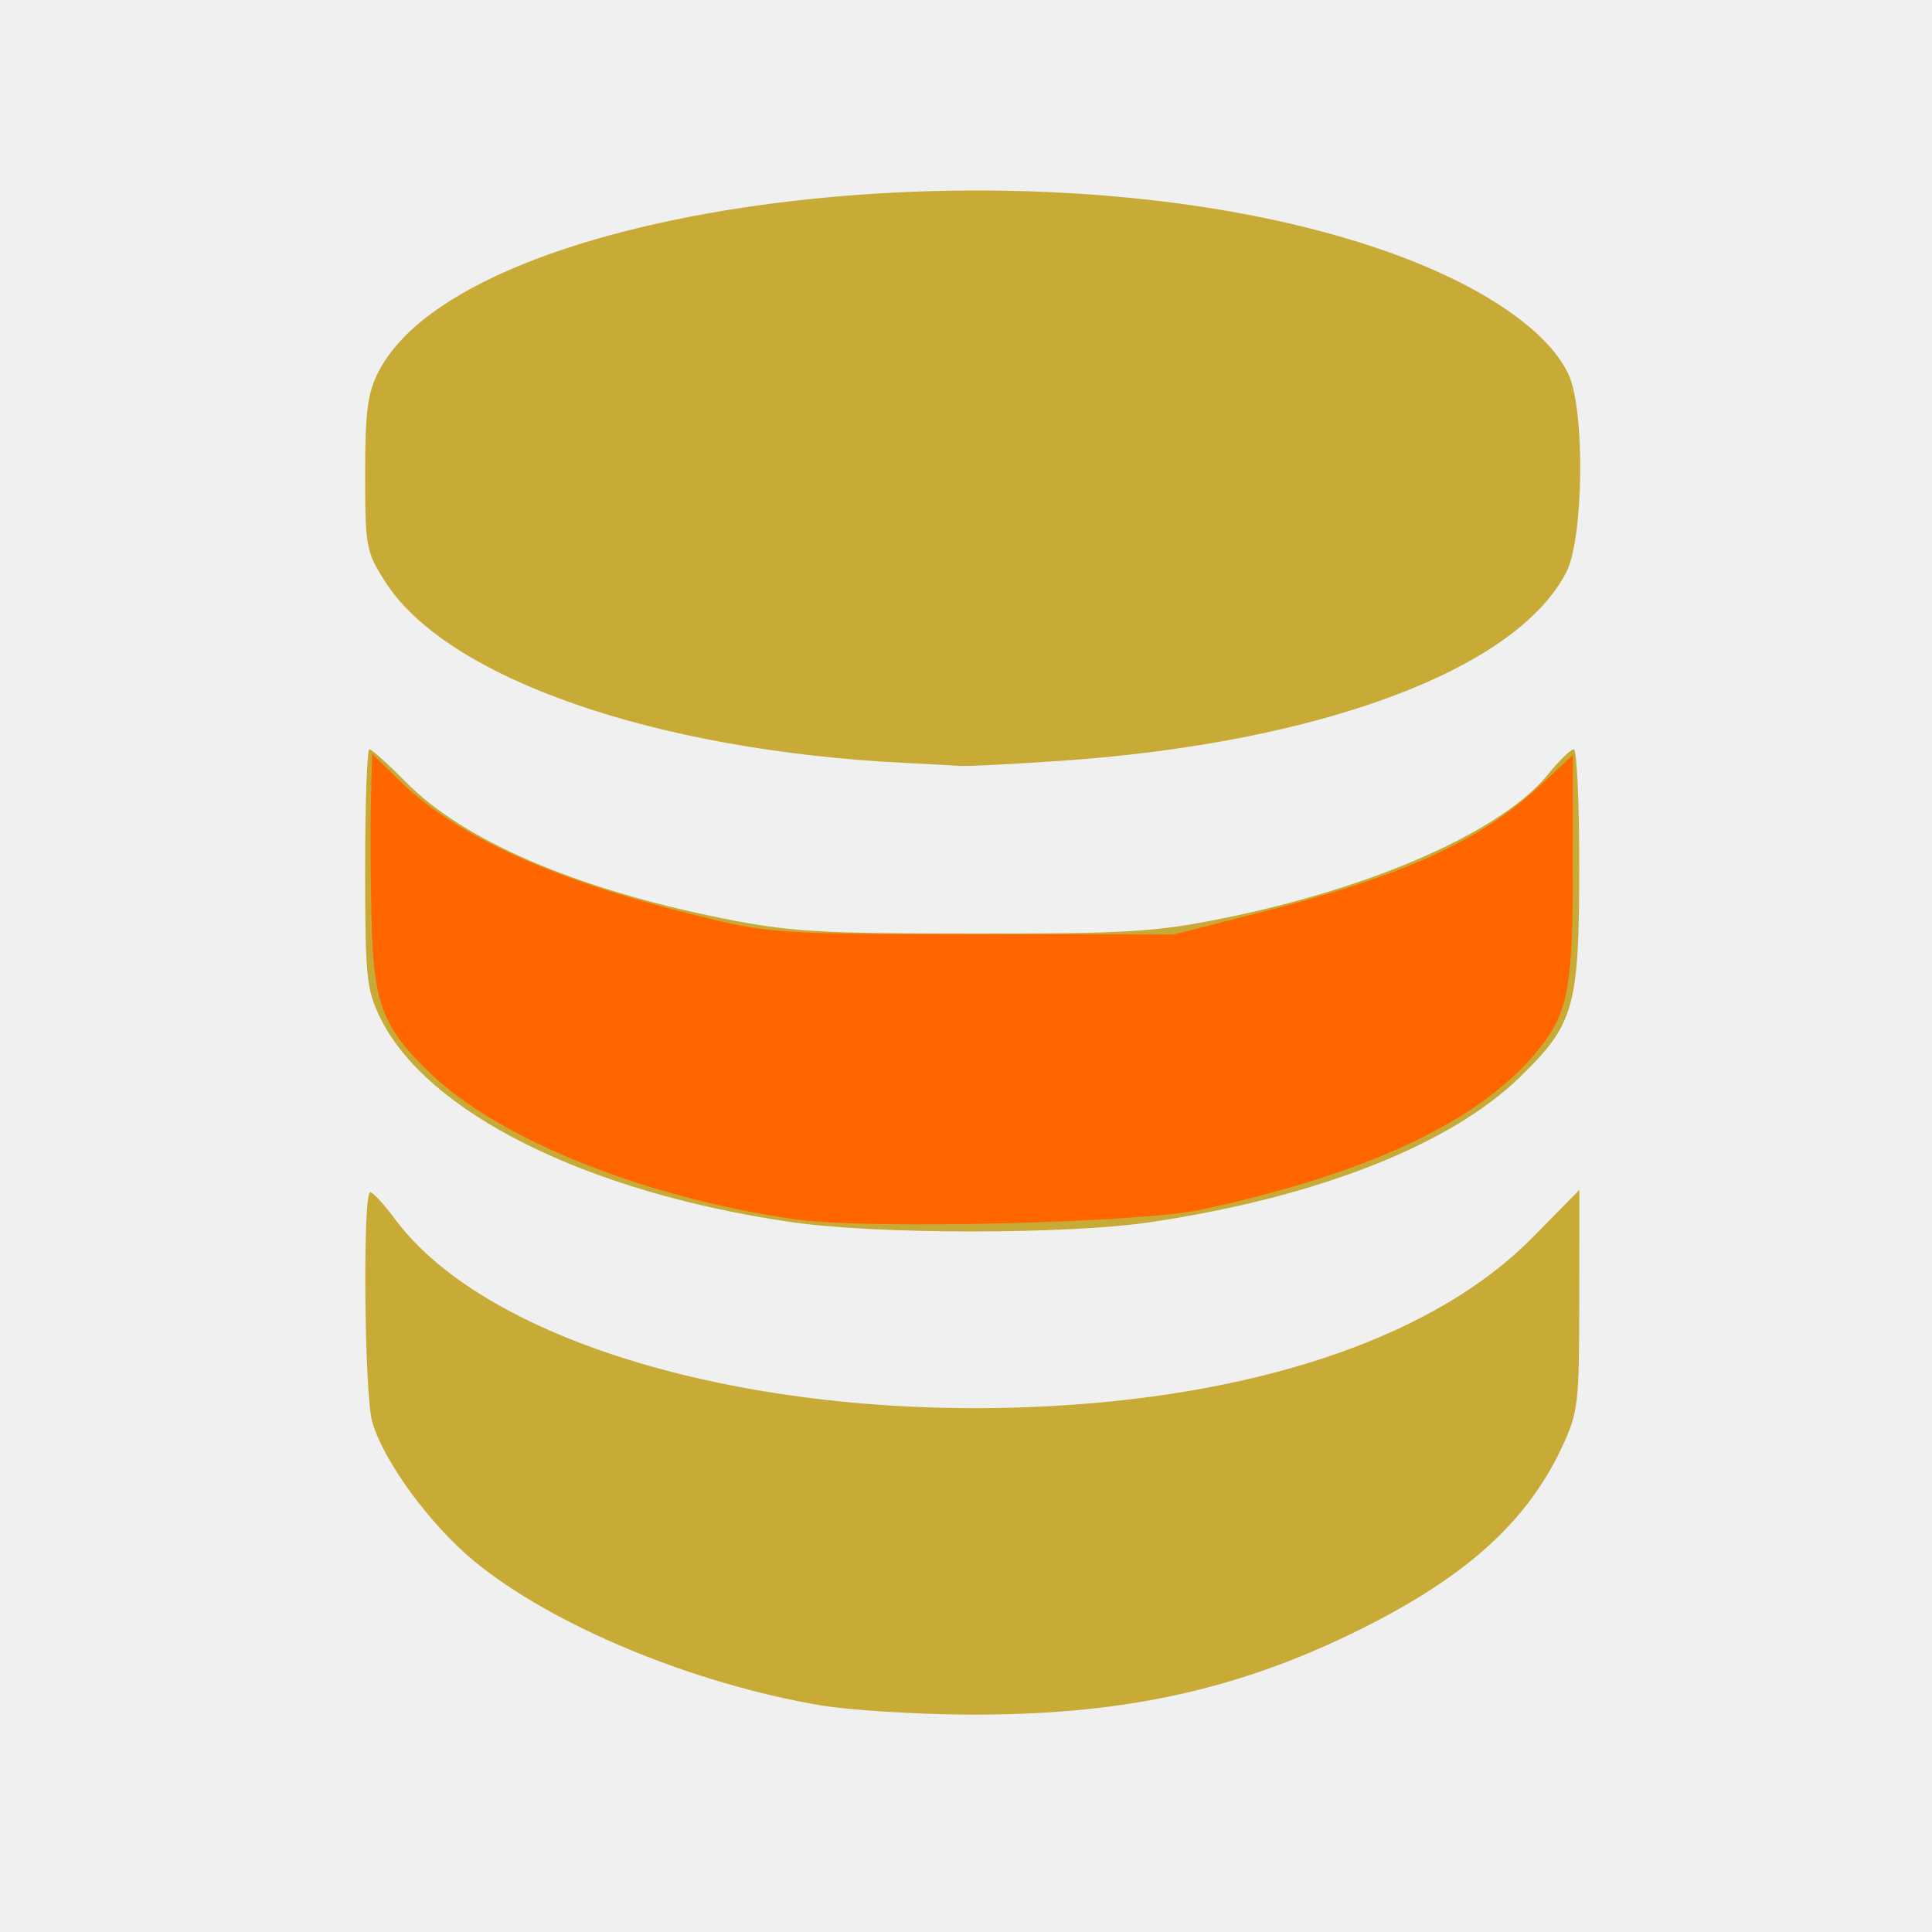
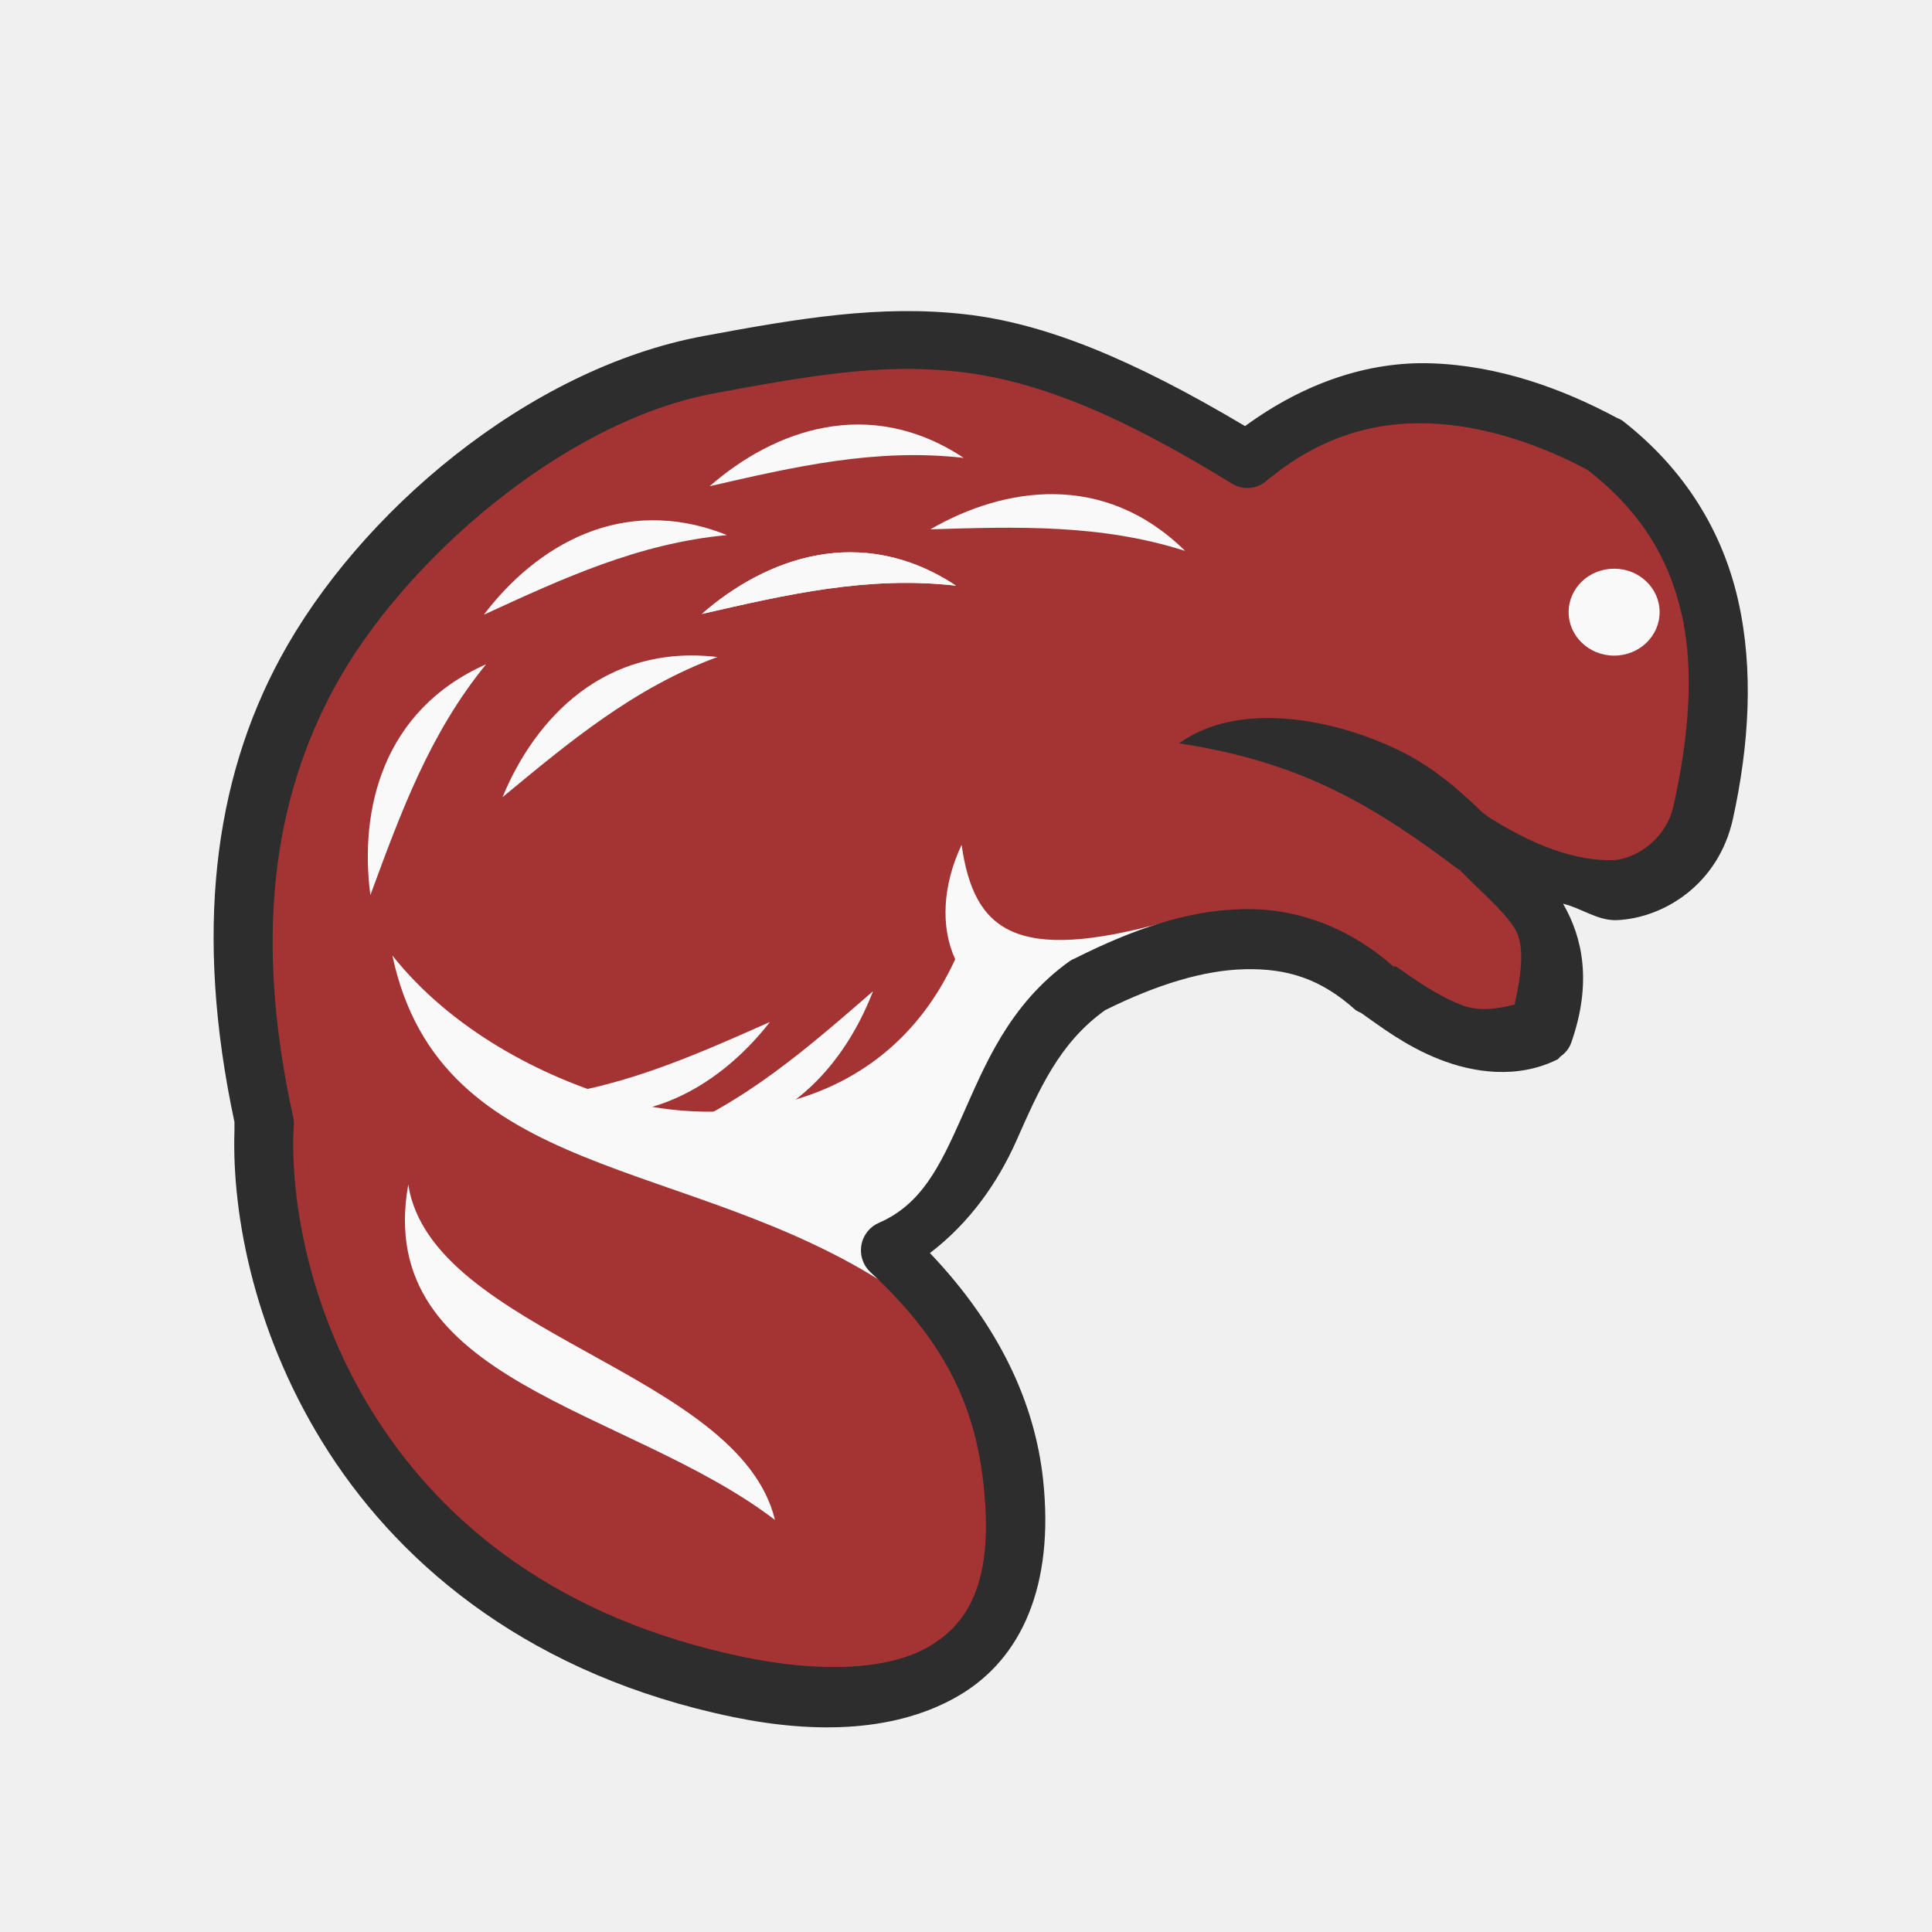
- <svg xmlns="http://www.w3.org/2000/svg" xmlns:xlink="http://www.w3.org/1999/xlink" width="48" height="48" id="svg2" version="1.1">
+ <svg xmlns="http://www.w3.org/2000/svg" xmlns:xlink="http://www.w3.org/1999/xlink" width="48" viewBox="0 0 13.547 13.547" height="48" id="svg2" version="1.1">
  <defs id="defs4">
-     <linearGradient gradientTransform="scale(1.005865,0.994169)" gradientUnits="userSpaceOnUse" id="ButtonShadow" y2="7.017" x2="45.448" y1="92.54" x1="45.448">
-       <stop offset="0" style="stop-color:#000000;stop-opacity:1" id="stop3750" />
-       <stop offset="1" style="stop-color:#000000;stop-opacity:0.588" id="stop3752" />
+     <linearGradient id="linearGradient4460">
+       <stop offset="0" style="stop-color:#d38678" id="stop7" />
+       <stop offset="1" style="stop-color:#d9b7a7" id="stop9" />
    </linearGradient>
-     <linearGradient id="linearGradient3737">
-       <stop offset="0" style="stop-color:#ffffff;stop-opacity:1" id="stop3739" />
-       <stop offset="1" style="stop-color:#ffffff;stop-opacity:0" id="stop3741" />
-     </linearGradient>
-     <filter style="color-interpolation-filters:sRGB" id="filter3174">
-       <feGaussianBlur stdDeviation="1.71" id="feGaussianBlur3176" />
-     </filter>
-     <filter style="color-interpolation-filters:sRGB" id="filter3794" height="1.384" width="1.384" y="-0.192" x="-0.192">
-       <feGaussianBlur stdDeviation="5.28" id="feGaussianBlur3796" />
-     </filter>
-     <linearGradient gradientUnits="userSpaceOnUse" xlink:href="#linearGradient3737" id="linearGradient3613" y2="138.661" x2="48" y1="20.221" x1="48" />
-     <clipPath id="clipPath3613">
-       <rect style="fill:#ffffff;fill-opacity:1;fill-rule:nonzero;stroke:none" id="rect3615" y="6" x="6" ry="6" rx="6" height="84" width="84" />
-     </clipPath>
-     <linearGradient gradientUnits="userSpaceOnUse" y2="1007.403" x2="27.569" y1="1049.115" x1="27.569" id="linearGradient7156" xlink:href="#linearGradient5347" />
-     <style id="style2464" type="text/css" />
-     <style type="text/css" id="style2464-7" />
-     <linearGradient id="linearGradient5347">
-       <stop style="stop-color:#8e3fd0;stop-opacity:1" offset="0" id="stop5349" />
-       <stop style="stop-color:#cf7ae6;stop-opacity:1" offset="1" id="stop5351" />
-     </linearGradient>
+     <linearGradient gradientTransform="matrix(1.10525 0 0 1.10525 -134.2787 -295.7621)" xlink:href="#linearGradient4460" id="linearGradient3806" y1="279.096" y2="268.33" gradientUnits="userSpaceOnUse" x2="0" />
  </defs>
-   <g id="layer1" transform="translate(0,-1004.362)">
-     <g id="layer2" style="display:none" transform="translate(-69.9661,962.4639)">
-       <rect width="86" height="85" rx="6" ry="6" x="5" y="7" id="rect3745" style="opacity:0.9;fill:url(#ButtonShadow);fill-opacity:1;fill-rule:nonzero;stroke:none;filter:url(#filter3174)" />
+   <g transform="matrix(0.6047359,0,0,0.6123596,-11.2828,2.605083)" id="g18">
+     <g style="fill-rule:evenodd" id="g20">
+       <path style="fill:#a43334" d="M 38.407,5.041 C 38.772,3.406 38.607,1.873 37.261,0.839 36.072,0.207 34.453,-0.114 33.118,0.978 30.324,-0.719 29.124,-0.481 26.889,-0.072 24.99,0.276 23.066,1.904 22.217,3.454 c -0.739,1.35 -0.985,3.014 -0.499,5.171 -0.093,1.831 1.031,5.523 5.494,6.435 1.84,0.376 3.45,-0.084 3.203,-2.351 -0.098,-0.895 -0.472,-1.763 -1.44,-2.644 1.238,-0.528 1.051,-2.165 2.297,-3.044 1.285,-0.639 2.416,-0.781 3.345,0.047 0.436,0.302 1.213,0.859 1.939,0.499 C 37.015,6.279 36.233,5.944 35.733,5.393 c 0.535,0.34 1.094,0.572 1.652,0.549 0.375,-0.016 0.892,-0.317 1.022,-0.901 z" id="path22" />
+       <g style="fill:#f9f9f9" id="g24">
+         <path d="m 29.808,5.418 c -0.222,0.465 -0.247,0.942 -0.075,1.312 -0.838,1.804 -2.749,1.925 -3.871,1.61 C 24.934,8.079 23.889,7.536 23.207,6.687 23.765,9.281 26.641,8.972 28.965,10.473 l -0.166,-0.469 0.379,-0.267 0.437,-0.395 c 0.388,-0.716 0.708,-1.503 1.194,-2.133 l 1.365,-0.906 c -1.745,0.478 -2.225,0.102 -2.367,-0.885 z" id="path26" />
+         <path d="m 23.391,9.31 c 0.268,1.696 3.837,2.139 4.252,3.84 -1.715,-1.294 -4.66,-1.57 -4.252,-3.84 z" id="path28" />
+       </g>
+       <path style="fill:#2d2d2d" d="m 35.576,5.706 c -0.965,-0.714 -1.803,-1.234 -3.247,-1.448 0.594,-0.427 1.511,-0.331 2.254,-0.047 0.447,0.171 0.786,0.372 1.305,0.879 l -0.311,0.616 z" id="path30" />
    </g>
-     <g id="layer5" style="display:none" transform="translate(-69.9661,962.4639)">
-       <rect width="66" height="66" rx="12" ry="12" x="15" y="15" clip-path="url(#clipPath3613)" id="rect3171" style="opacity:0.1;fill:url(#linearGradient3613);fill-opacity:1;fill-rule:nonzero;stroke:#ffffff;stroke-width:0.5;stroke-linecap:round;stroke-linejoin:miter;stroke-miterlimit:4;stroke-opacity:1;stroke-dasharray:none;stroke-dashoffset:0;filter:url(#filter3794)" />
+     <path style="fill:#f9f9f9" d="m 304.586,344.902 c 0,0.244 -0.237,0.442 -0.53,0.442 -0.293,0 -0.53,-0.198 -0.53,-0.442 0,-0.244 0.237,-0.442 0.53,-0.442 0.293,0 0.53,0.198 0.53,0.442 z" transform="matrix(0.99526,0,0,1.12606,-265.2416,-385.625)" id="path32" />
+     <g style="fill-rule:evenodd" id="g34">
+       <g style="fill:#f9f9f9" id="g36">
+         <path d="M 27.087,1.873 C 25.865,1.392 24.866,2.006 24.267,2.785 25.183,2.369 26.061,1.967 27.087,1.873 z" id="path38" />
+         <path d="M 29.832,0.989 C 28.733,0.271 27.63,0.671 26.886,1.313 27.868,1.091 28.808,0.874 29.832,0.989 z" id="path40" />
+         <path d="M 29.742,2.452 C 28.642,1.734 27.539,2.134 26.795,2.776 27.777,2.554 28.718,2.337 29.742,2.452 z" id="path42" />
+         <path d="m 32.399,2.054 c -0.941,-0.915 -2.1,-0.735 -2.954,-0.247 1.006,-0.03 1.971,-0.062 2.954,0.247 z" id="path44" />
+         <path d="M 26.976,3.269 C 25.672,3.117 24.863,3.967 24.484,4.874 25.263,4.237 26.008,3.623 26.976,3.269 z" id="path46" />
+         <path d="M 24.294,3.352 C 23.091,3.879 22.822,5.021 22.952,5.995 23.304,5.052 23.637,4.146 24.294,3.352 z" id="path48" />
+         <path d="M 26.327,8.759 C 27.634,8.88 28.423,8.011 28.78,7.096 28.016,7.751 27.286,8.383 26.327,8.759 z" id="path50" />
+         <path d="M 24.753,8.322 C 25.968,8.82 26.976,8.219 27.585,7.448 26.663,7.852 25.78,8.242 24.753,8.322 z" id="path52" />
+         <path d="M 29.742,2.452 C 28.642,1.734 27.539,2.134 26.795,2.776 27.777,2.554 28.718,2.337 29.742,2.452 z" id="path54" />
+       </g>
+       <path style="line-height:normal;color:#000000;fill:#2d2d2d" d="m 29.844,-0.656 c -0.982,-0.109 -1.915,0.045 -3.031,0.25 -2.044,0.375 -4.002,2.035 -4.906,3.688 -0.768,1.403 -1,3.143 -0.531,5.312 -0.001,0.026 8.8e-4,0.067 0,0.094 -0.033,0.993 0.245,2.388 1.094,3.688 0.872,1.334 2.373,2.559 4.688,3.031 0.966,0.197 1.906,0.17 2.625,-0.25 0.719,-0.42 1.101,-1.254 0.969,-2.469 -0.095,-0.869 -0.501,-1.753 -1.312,-2.594 0.464,-0.349 0.788,-0.811 1,-1.281 0.266,-0.591 0.497,-1.123 1.031,-1.5 0.603,-0.296 1.148,-0.459 1.625,-0.469 0.485,-0.01 0.875,0.107 1.281,0.469 a 0.341,0.341 0 0 0 0.062,0.031 c 0.215,0.149 0.514,0.379 0.906,0.531 0.392,0.153 0.906,0.232 1.375,0 A 0.341,0.341 0 0 0 36.75,7.844 0.341,0.341 0 0 0 36.844,7.75 0.341,0.341 0 0 0 36.875,7.688 c 0.244,-0.684 0.135,-1.205 -0.094,-1.594 0.213,0.05 0.402,0.197 0.625,0.188 C 37.951,6.258 38.583,5.871 38.75,5.125 38.94,4.275 38.992,3.41 38.812,2.625 38.633,1.84 38.201,1.125 37.469,0.562 A 0.341,0.341 0 0 0 37.406,0.531 C 36.776,0.197 36.038,-0.069 35.25,-0.094 34.524,-0.117 33.782,0.128 33.094,0.625 c -1.31,-0.769 -2.32,-1.178 -3.25,-1.281 z M 29.75,0 c 0.875,0.094 1.815,0.447 3.188,1.281 A 0.341,0.341 0 0 0 33.344,1.25 c 0.602,-0.493 1.223,-0.677 1.875,-0.656 0.642,0.02 1.291,0.241 1.844,0.531 0.614,0.471 0.945,1.007 1.094,1.656 0.148,0.649 0.081,1.403 -0.094,2.188 -0.094,0.421 -0.481,0.616 -0.688,0.625 -0.454,0.019 -0.964,-0.18 -1.469,-0.5 A 0.344,0.344 0 1 0 35.469,5.625 c 0.03,0.033 0.064,0.032 0.094,0.062 0.257,0.265 0.521,0.476 0.656,0.688 0.121,0.189 0.082,0.507 0,0.875 -0.2,0.045 -0.404,0.086 -0.625,0 -0.273,-0.106 -0.534,-0.288 -0.75,-0.438 -0.008,-0.007 -0.023,0.007 -0.031,0 -0.518,-0.452 -1.126,-0.67 -1.75,-0.656 -0.634,0.013 -1.268,0.23 -1.938,0.562 A 0.341,0.341 0 0 0 31.062,6.75 C 30.352,7.252 30.074,7.952 29.812,8.531 29.551,9.111 29.34,9.538 28.844,9.75 a 0.341,0.341 0 0 0 -0.125,0.094 0.341,0.341 0 0 0 0.031,0.469 c 0.918,0.836 1.223,1.612 1.312,2.438 0.115,1.051 -0.141,1.561 -0.625,1.844 -0.484,0.283 -1.282,0.303 -2.156,0.125 C 25.132,14.28 23.814,13.198 23.031,12 22.248,10.802 22.02,9.49 22.062,8.656 a 0.341,0.341 0 0 0 0,-0.094 C 21.591,6.466 21.834,4.899 22.531,3.625 23.324,2.178 25.184,0.571 26.938,0.25 28.056,0.045 28.875,-0.094 29.75,0 z" id="path56" />
    </g>
-     <g transform="matrix(0.3610705,0,0,-0.3610705,-94.76757,1006.746)" id="g312" style="fill:#000000;fill-opacity:0.498" />
-     <g transform="matrix(0.3610705,0,0,-0.3610705,-83.41219,995.39)" id="g316" style="fill:#000000;fill-opacity:0.498" />
-     <g id="layer2-5" style="display:none" transform="translate(54.51744,1005.078)">
-       <rect y="0" x="0" height="22" width="22" id="rect4898" style="fill:#333333;fill-opacity:1;fill-rule:nonzero;stroke:none;display:inline" />
-     </g>
-     <g id="layer3" style="display:none" transform="translate(54.51744,1005.078)">
-       <rect style="fill:#efebe7;fill-opacity:1;fill-rule:nonzero;stroke:none" id="rect4126" width="22" height="22" x="0" y="0" />
-     </g>
-     <g transform="matrix(0.3610705,0,0,-0.3610705,-169.4608,981.7014)" id="g312-7" style="fill:#000000;fill-opacity:0.498" />
-     <g transform="matrix(0.3610705,0,0,-0.3610705,-158.1055,970.3453)" id="g316-6" style="fill:#000000;fill-opacity:0.498" />
-     <path style="fill:#c8ab37" d="m 22.489,1023.317 c -6.229,-0.305 -11.403,-2.111 -12.925,-4.511 -0.47,-0.742 -0.492,-0.859 -0.492,-2.666 0,-1.552 0.059,-2.006 0.328,-2.535 2.156,-4.225 16.184,-5.975 24.777,-3.091 2.472,0.83 4.244,1.992 4.79,3.143 0.415,0.875 0.383,4.067 -0.05,4.915 -1.238,2.426 -6.114,4.248 -12.56,4.693 -1.211,0.083 -2.352,0.14 -2.535,0.126 -0.183,-0.014 -0.783,-0.048 -1.333,-0.075 z" id="path3503" />
-     <path style="fill:#c8ab37" d="m 19.636,1034.722 c -5.076,-0.741 -9.053,-2.725 -10.197,-5.089 -0.336,-0.694 -0.367,-1.009 -0.367,-3.706 0,-1.621 0.048,-2.947 0.106,-2.947 0.058,0 0.462,0.362 0.898,0.805 1.436,1.458 4.221,2.659 7.876,3.393 1.652,0.332 2.378,0.376 6.204,0.379 3.861,0 4.539,-0.039 6.221,-0.378 3.745,-0.756 6.947,-2.173 8.08,-3.575 0.278,-0.344 0.567,-0.625 0.644,-0.625 0.076,0 0.137,1.331 0.135,2.958 -0.004,3.447 -0.125,3.873 -1.469,5.181 -1.734,1.689 -5.024,2.984 -9.158,3.605 -2.085,0.313 -6.82,0.312 -8.972,0 l 0,0 z" id="path3505" />
-     <path style="fill:#c8ab37" d="m 20.406,1046.734 c -3.192,-0.54 -6.664,-1.98 -8.606,-3.569 -1.108,-0.907 -2.284,-2.512 -2.555,-3.49 -0.195,-0.702 -0.236,-5.698 -0.047,-5.692 0.069,0 0.344,0.3 0.611,0.661 2.316,3.131 9.087,5.057 16.349,4.649 5.32,-0.299 9.556,-1.786 11.917,-4.185 l 1.164,-1.183 -0.002,2.735 c -0.002,2.578 -0.026,2.787 -0.425,3.645 -0.896,1.925 -2.491,3.33 -5.323,4.688 -2.929,1.405 -5.774,1.994 -9.5,1.968 -1.283,-0.01 -2.896,-0.112 -3.583,-0.228 z" id="path3507" />
-     <path style="fill:#ff6600" d="m 19.817,30.302 c -3.753,-0.525 -7.406,-1.981 -9.127,-3.637 -1.183,-1.138 -1.406,-1.716 -1.458,-3.781 -0.026,-1.008 -0.033,-2.355 -0.016,-2.993 l 0.03,-1.16 0.708,0.69 c 1.392,1.356 3.783,2.441 7.292,3.309 1.887,0.467 1.994,0.474 6.917,0.48 l 5,0.006 2.083,-0.529 c 3.605,-0.915 5.549,-1.797 7.039,-3.19 l 0.794,-0.743 -9.3e-4,2.731 c -10e-4,3.042 -0.114,3.66 -0.831,4.563 -1.411,1.775 -4.201,3.104 -8.418,4.009 -1.518,0.326 -8.253,0.49 -10.012,0.244 z" id="path3533" transform="translate(0,1004.362)" />
  </g>
</svg>
